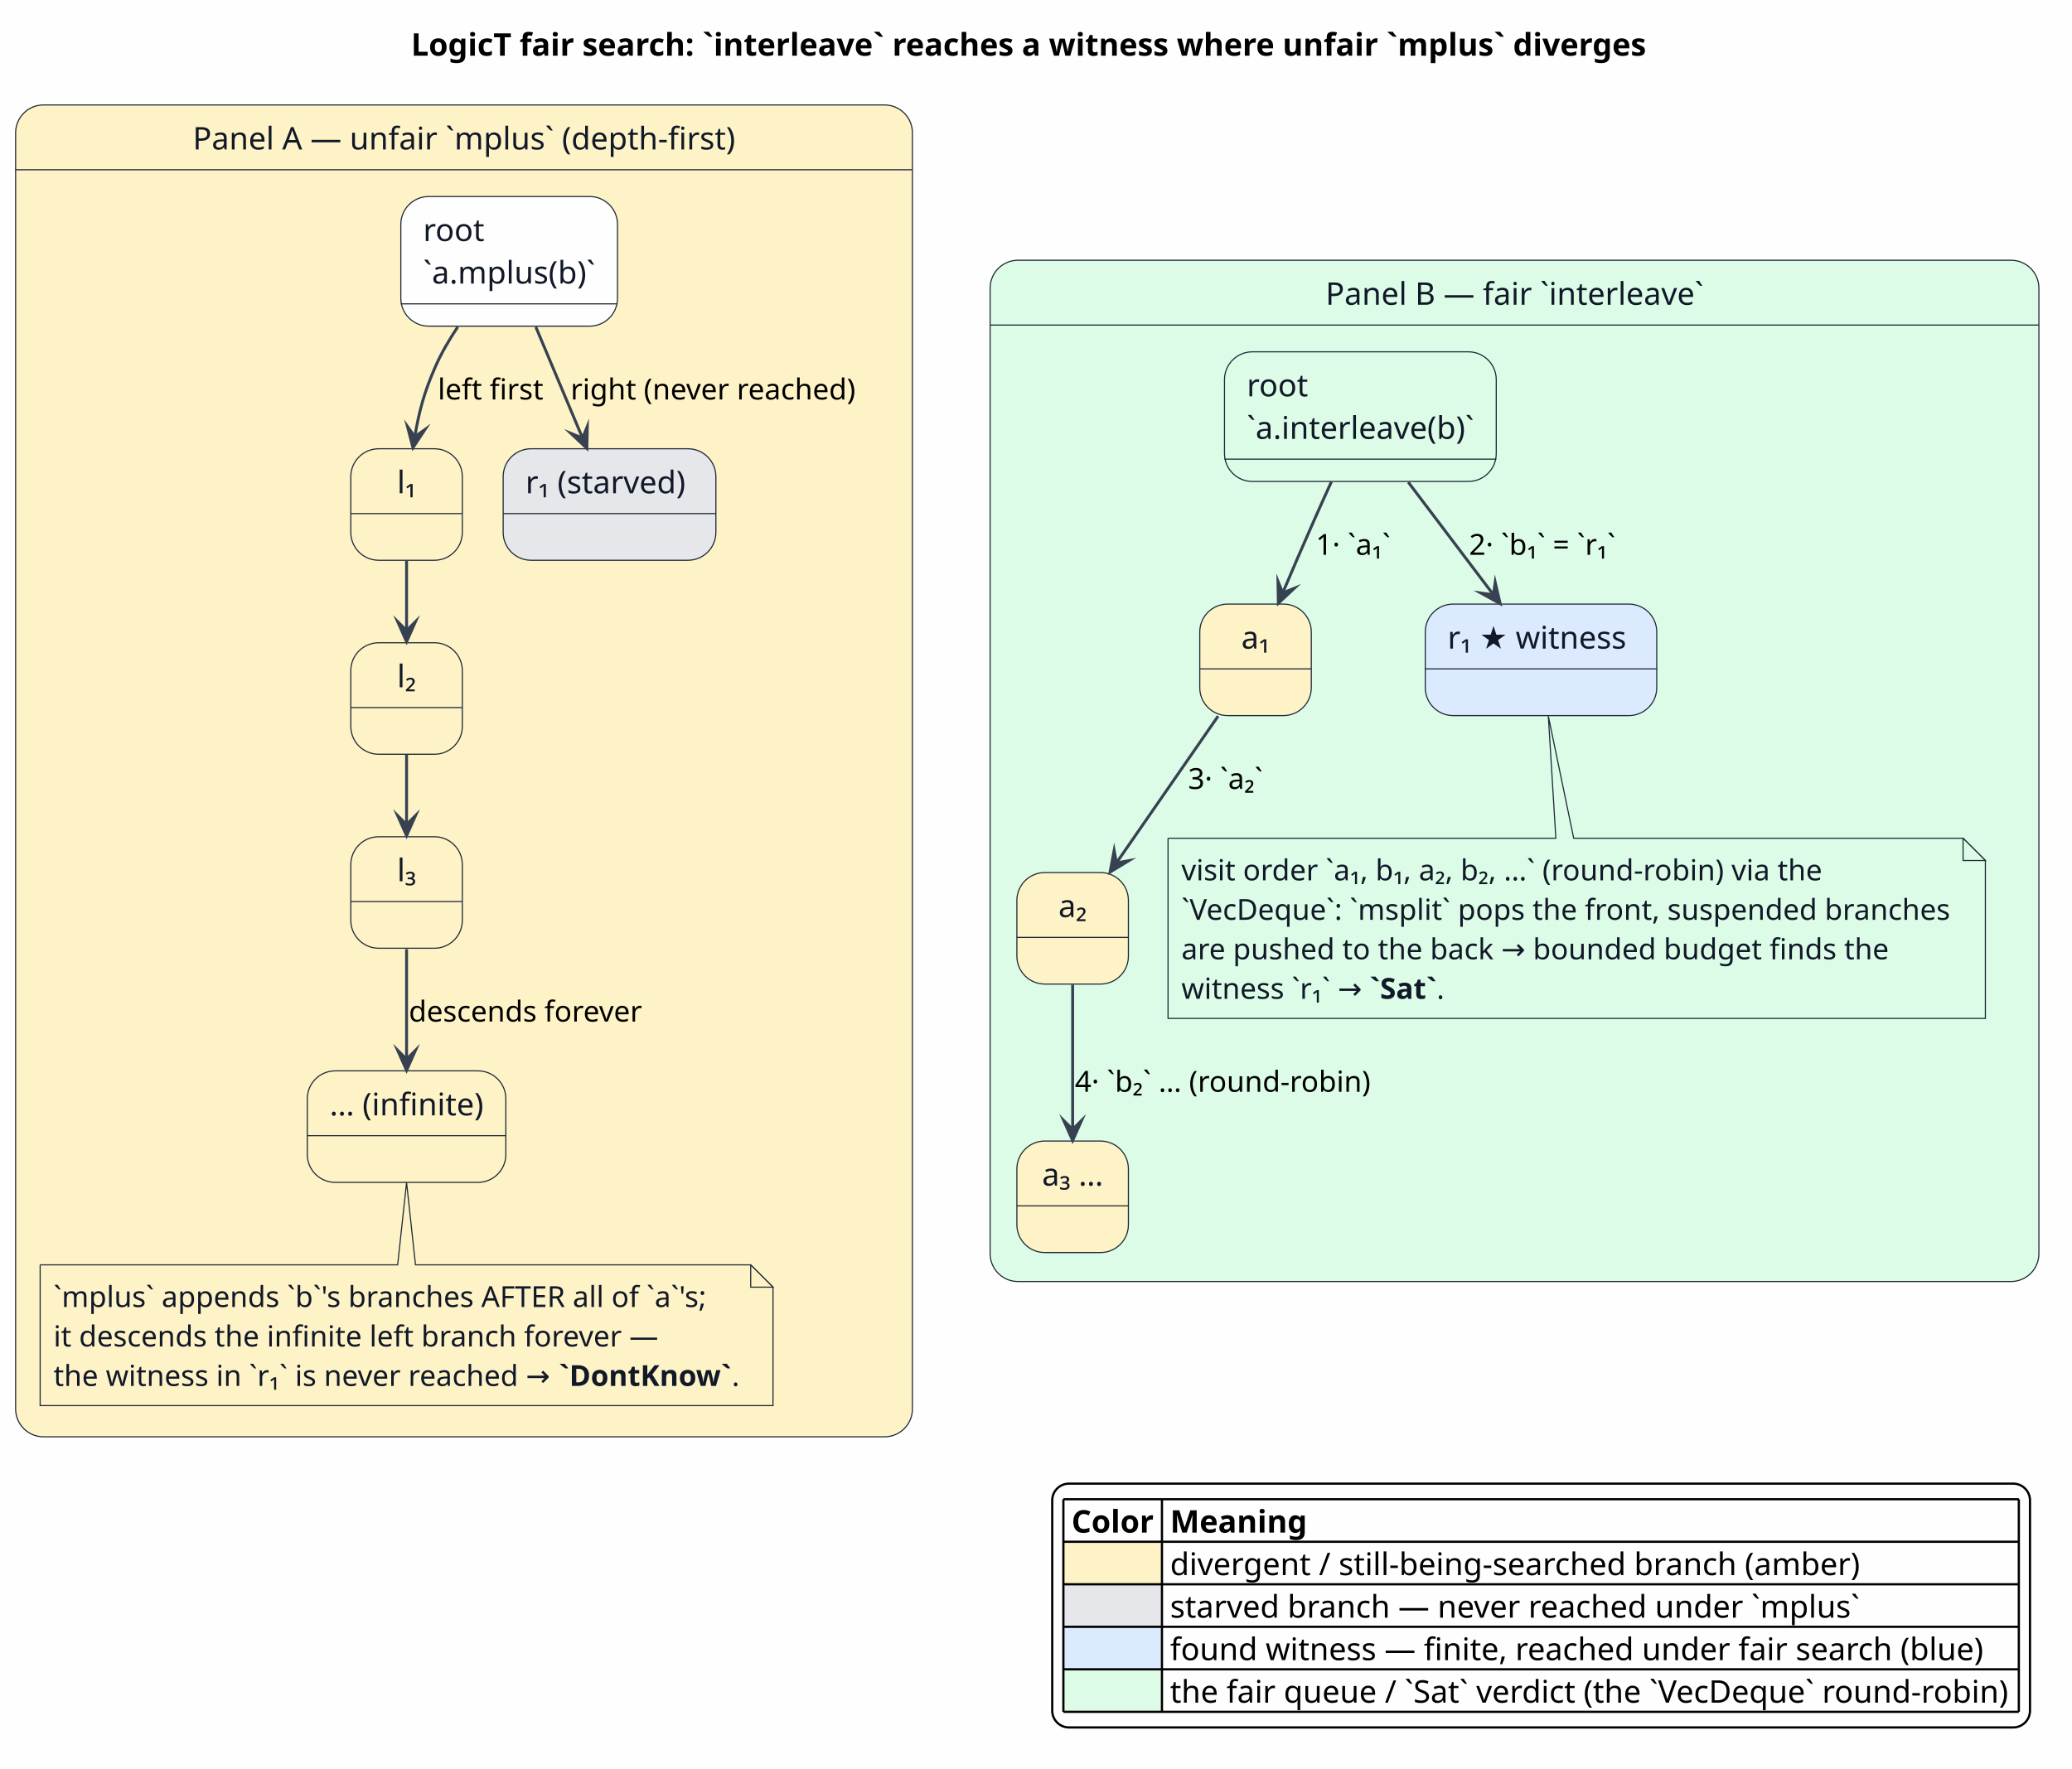
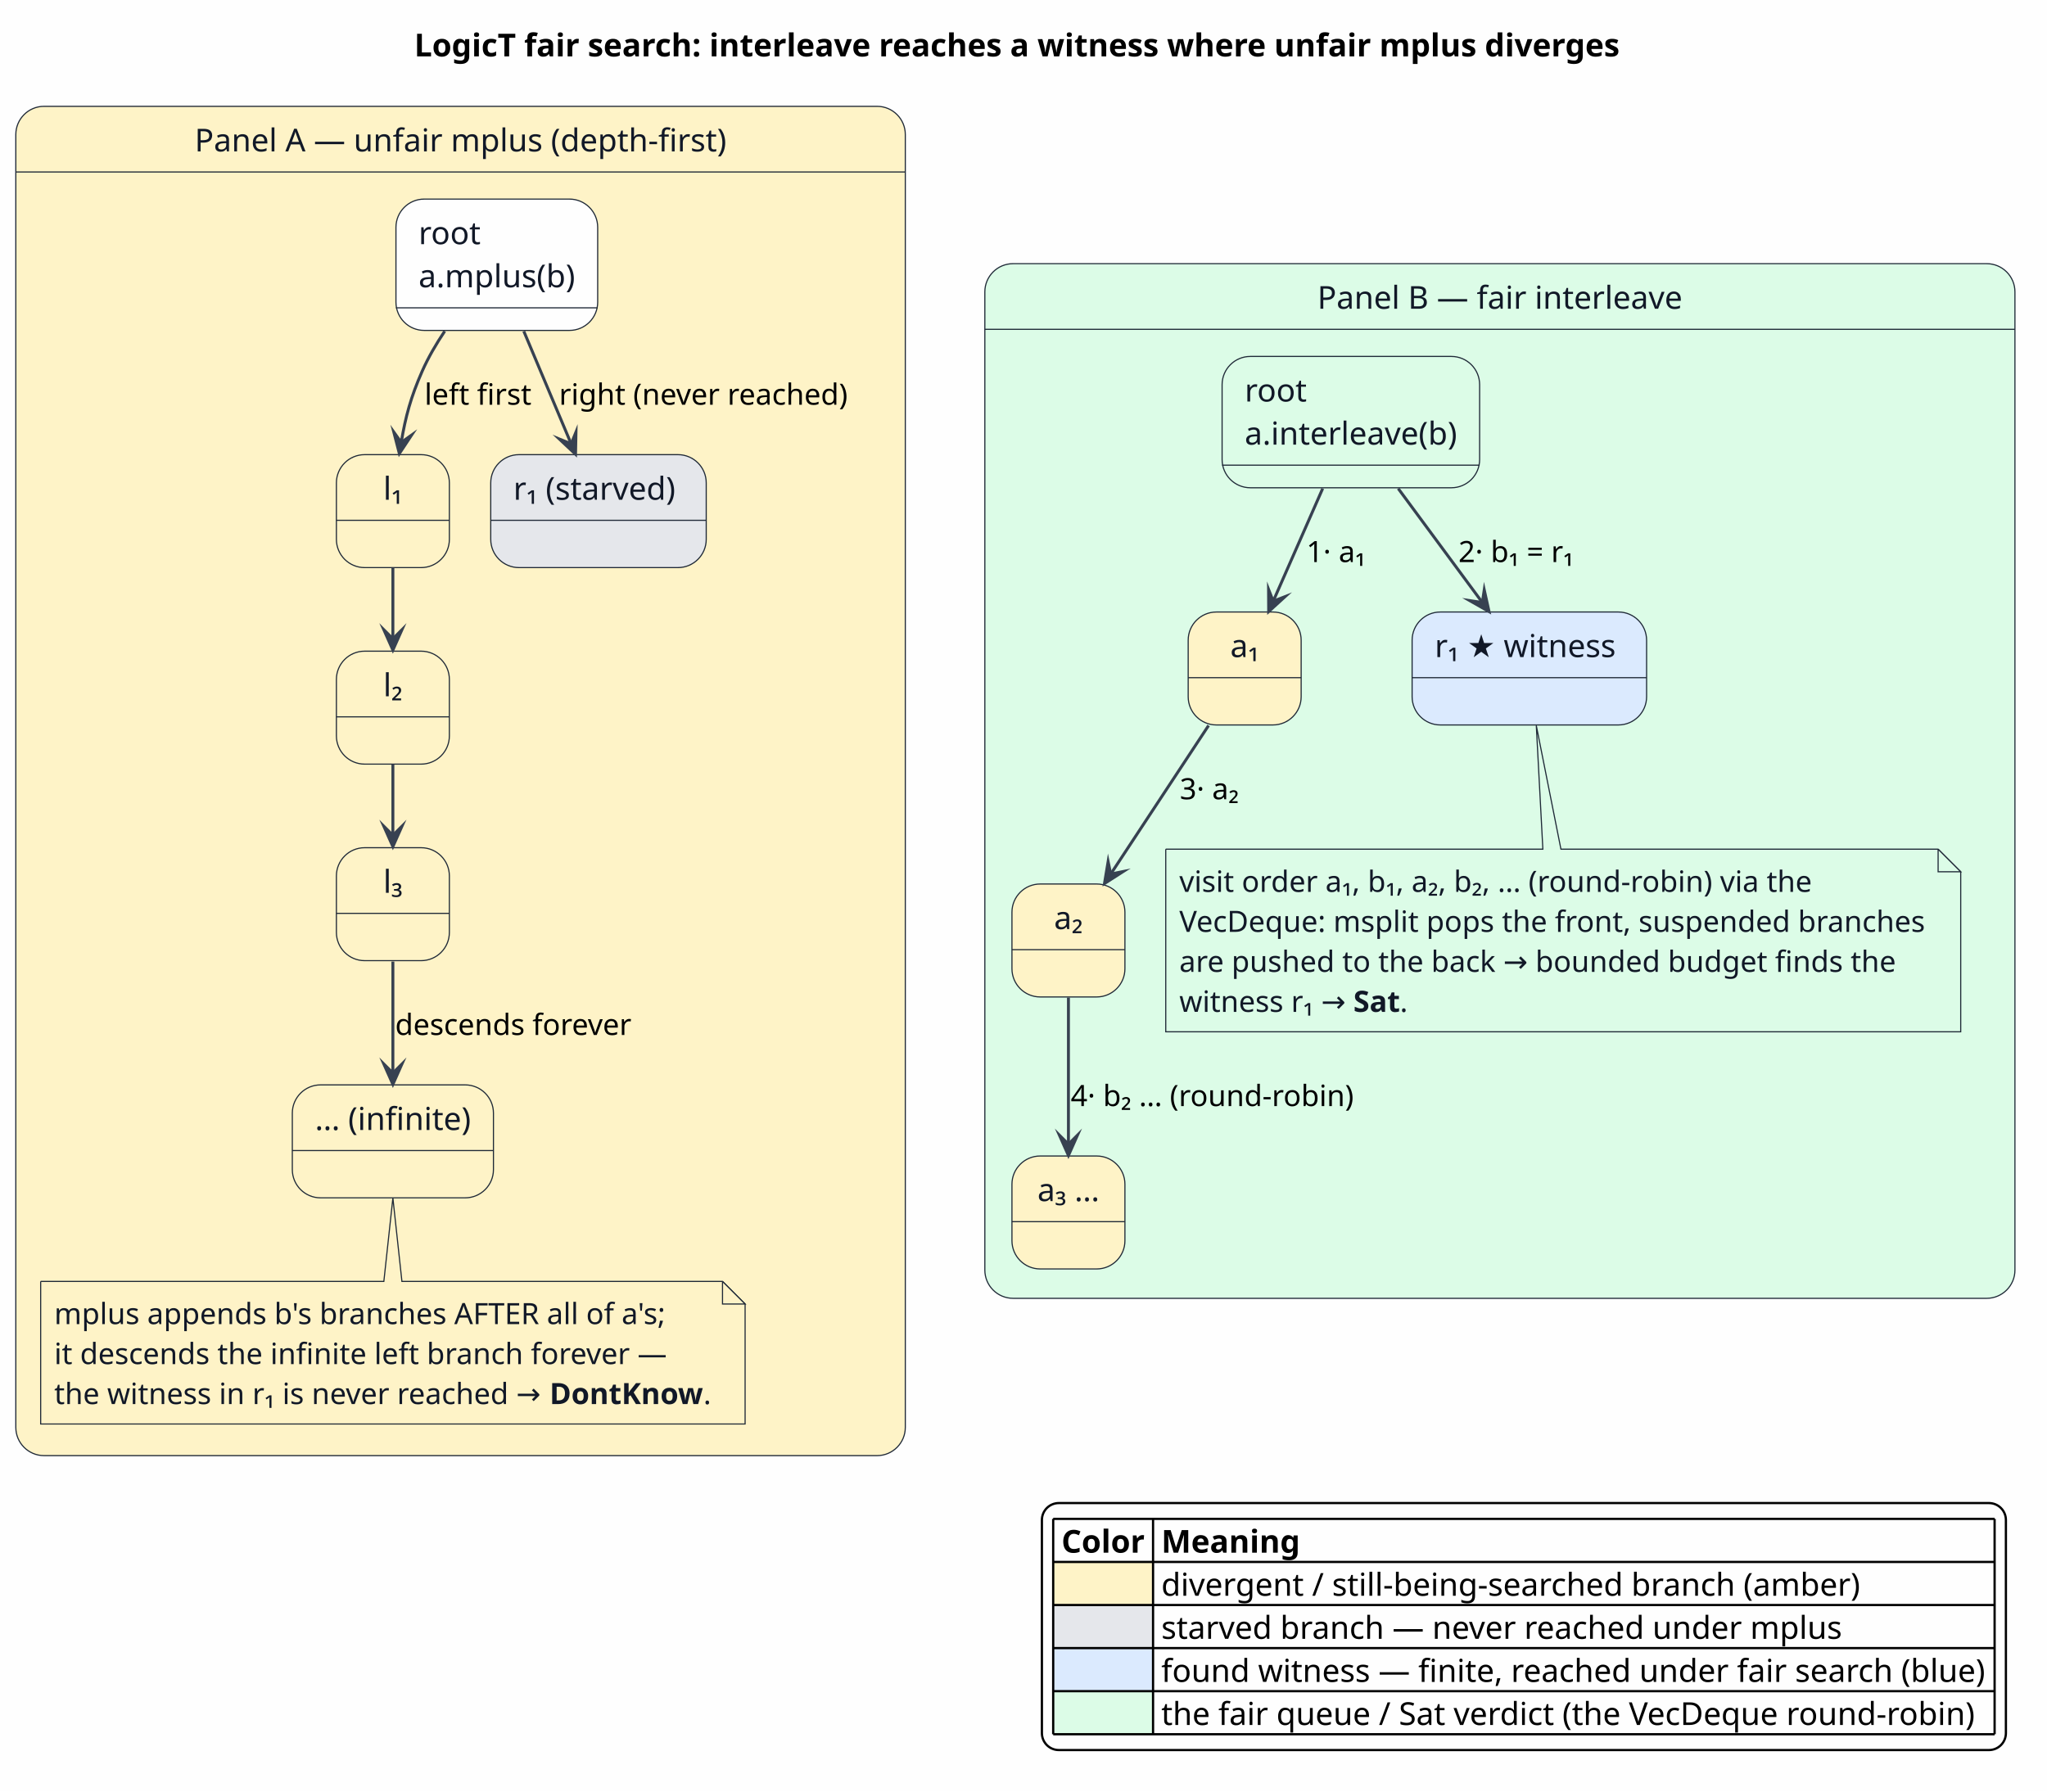
- <svg xmlns="http://www.w3.org/2000/svg" contentStyleType="text/css" data-diagram-type="STATE" height="793px" preserveAspectRatio="none" style="width:929px;height:793px;background:#FEFEFE;" version="1.1" viewBox="0 0 929 793" width="929px" zoomAndPan="magnify">
+ <svg xmlns="http://www.w3.org/2000/svg" contentStyleType="text/css" data-diagram-type="STATE" height="793px" preserveAspectRatio="none" style="width:906px;height:793px;background:#FEFEFE;" version="1.1" viewBox="0 0 906 793" width="906px" zoomAndPan="magnify">
  <defs />
  <g>
-     <rect fill="#FEFEFE" height="793" style="stroke:none;stroke-width:1;" width="929" x="0" y="0" />
+     <rect fill="#FEFEFE" height="793" style="stroke:none;stroke-width:1;" width="906" x="0" y="0" />
    <g class="title" data-source-line="15">
-       <text fill="#000000" font-family="sans-serif" font-size="14" font-weight="700" lengthAdjust="spacing" textLength="553.572" x="184.295" y="24.966">LogicT fair search: `interleave` reaches a witness where unfair `mplus` diverges</text>
+       <text fill="#000000" font-family="sans-serif" font-size="14" font-weight="700" lengthAdjust="spacing" textLength="533.132" x="183.339" y="24.966">LogicT fair search: interleave reaches a witness where unfair mplus diverges</text>
    </g>
    <g class="entity" data-qualified-name="A" data-source-line="20" id="ent0001">
-       <path d="M19.5,47.068 L396.591,47.068 A12.5,12.5 0 0 1 409.091,59.568 L409.091,76.136 L7,76.136 L7,59.568 A12.5,12.5 0 0 1 19.5,47.068" fill="#FEF3C7" />
-       <path d="M7,76.136 L409.091,76.136 L409.091,631.884 A12.5,12.5 0 0 1 396.591,644.384 L19.5,644.384 A12.5,12.5 0 0 1 7,631.884 L7,76.136" fill="#FEF3C7" />
-       <rect fill="none" height="597.316" rx="12.5" ry="12.5" style="stroke:#1F2937;stroke-width:0.5;" width="402.091" x="7" y="47.068" />
-       <line style="stroke:#1F2937;stroke-width:0.5;" x1="7" x2="409.091" y1="76.136" y2="76.136" />
-       <text fill="#111827" font-family="sans-serif" font-size="14" lengthAdjust="spacing" textLength="243.235" x="86.428" y="67.034">Panel A — unfair `mplus` (depth-first)</text>
+       <path d="M19.5,47.068 L388.191,47.068 A12.5,12.5 0 0 1 400.691,59.568 L400.691,76.136 L7,76.136 L7,59.568 A12.5,12.5 0 0 1 19.5,47.068" fill="#FEF3C7" />
+       <path d="M7,76.136 L400.691,76.136 L400.691,631.884 A12.5,12.5 0 0 1 388.191,644.384 L19.5,644.384 A12.5,12.5 0 0 1 7,631.884 L7,76.136" fill="#FEF3C7" />
+       <rect fill="none" height="597.316" rx="12.5" ry="12.5" style="stroke:#1F2937;stroke-width:0.5;" width="393.691" x="7" y="47.068" />
+       <line style="stroke:#1F2937;stroke-width:0.5;" x1="7" x2="400.691" y1="76.136" y2="76.136" />
+       <text fill="#111827" font-family="sans-serif" font-size="14" lengthAdjust="spacing" textLength="235.367" x="86.162" y="67.034">Panel A — unfair mplus (depth-first)</text>
      <g class="entity" data-qualified-name="A.A_root" data-source-line="21" id="ent0002">
-         <rect fill="#FEFEFE" height="58.136" rx="12.5" ry="12.5" style="stroke:#1F2937;stroke-width:0.5;" width="97.154" x="179.71" y="88.136" />
-         <line style="stroke:#1F2937;stroke-width:0.5;" x1="179.71" x2="276.864" y1="136.272" y2="136.272" />
-         <text fill="#111827" font-family="sans-serif" font-size="14" lengthAdjust="spacing" textLength="27.776" x="189.71" y="108.102">root</text>
-         <text fill="#111827" font-family="sans-serif" font-size="14" lengthAdjust="spacing" textLength="77.154" x="189.71" y="127.17">`a.mplus(b)`</text>
+         <rect fill="#FEFEFE" height="58.136" rx="12.5" ry="12.5" style="stroke:#1F2937;stroke-width:0.5;" width="89.286" x="175.25" y="88.136" />
+         <line style="stroke:#1F2937;stroke-width:0.5;" x1="175.25" x2="264.536" y1="136.272" y2="136.272" />
+         <text fill="#111827" font-family="sans-serif" font-size="14" lengthAdjust="spacing" textLength="27.776" x="185.25" y="108.102">root</text>
+         <text fill="#111827" font-family="sans-serif" font-size="14" lengthAdjust="spacing" textLength="69.286" x="185.25" y="127.17">a.mplus(b)</text>
      </g>
      <g class="entity" data-qualified-name="A.A_l1" data-source-line="23" id="ent0003">
-         <rect fill="#FEF3C7" height="50" rx="12.5" ry="12.5" style="stroke:#1F2937;stroke-width:0.5;" width="50" x="157.29" y="201.266" />
-         <line style="stroke:#1F2937;stroke-width:0.5;" x1="157.29" x2="207.29" y1="230.334" y2="230.334" />
-         <text fill="#111827" font-family="sans-serif" font-size="14" lengthAdjust="spacing" textLength="8.512" x="178.034" y="221.232">l₁</text>
+         <rect fill="#FEF3C7" height="50" rx="12.5" ry="12.5" style="stroke:#1F2937;stroke-width:0.5;" width="50" x="148.89" y="201.266" />
+         <line style="stroke:#1F2937;stroke-width:0.5;" x1="148.89" x2="198.89" y1="230.334" y2="230.334" />
+         <text fill="#111827" font-family="sans-serif" font-size="14" lengthAdjust="spacing" textLength="8.512" x="169.634" y="221.232">l₁</text>
      </g>
      <g class="entity" data-qualified-name="A.A_l2" data-source-line="24" id="ent0004">
-         <rect fill="#FEF3C7" height="50" rx="12.5" ry="12.5" style="stroke:#1F2937;stroke-width:0.5;" width="50" x="157.29" y="288.266" />
-         <line style="stroke:#1F2937;stroke-width:0.5;" x1="157.29" x2="207.29" y1="317.334" y2="317.334" />
-         <text fill="#111827" font-family="sans-serif" font-size="14" lengthAdjust="spacing" textLength="8.512" x="178.034" y="308.232">l₂</text>
+         <rect fill="#FEF3C7" height="50" rx="12.5" ry="12.5" style="stroke:#1F2937;stroke-width:0.5;" width="50" x="148.89" y="288.266" />
+         <line style="stroke:#1F2937;stroke-width:0.5;" x1="148.89" x2="198.89" y1="317.334" y2="317.334" />
+         <text fill="#111827" font-family="sans-serif" font-size="14" lengthAdjust="spacing" textLength="8.512" x="169.634" y="308.232">l₂</text>
      </g>
      <g class="entity" data-qualified-name="A.A_l3" data-source-line="25" id="ent0005">
-         <rect fill="#FEF3C7" height="50" rx="12.5" ry="12.5" style="stroke:#1F2937;stroke-width:0.5;" width="50" x="157.29" y="375.266" />
-         <line style="stroke:#1F2937;stroke-width:0.5;" x1="157.29" x2="207.29" y1="404.334" y2="404.334" />
-         <text fill="#111827" font-family="sans-serif" font-size="14" lengthAdjust="spacing" textLength="8.512" x="178.034" y="395.232">l₃</text>
+         <rect fill="#FEF3C7" height="50" rx="12.5" ry="12.5" style="stroke:#1F2937;stroke-width:0.5;" width="50" x="148.89" y="375.266" />
+         <line style="stroke:#1F2937;stroke-width:0.5;" x1="148.89" x2="198.89" y1="404.334" y2="404.334" />
+         <text fill="#111827" font-family="sans-serif" font-size="14" lengthAdjust="spacing" textLength="8.512" x="169.634" y="395.232">l₃</text>
      </g>
      <g class="entity" data-qualified-name="A.A_linf" data-source-line="26" id="ent0006">
-         <rect fill="#FEF3C7" height="50" rx="12.5" ry="12.5" style="stroke:#1F2937;stroke-width:0.5;" width="89.02" x="137.78" y="480.266" />
-         <line style="stroke:#1F2937;stroke-width:0.5;" x1="137.78" x2="226.8" y1="509.334" y2="509.334" />
-         <text fill="#111827" font-family="sans-serif" font-size="14" lengthAdjust="spacing" textLength="69.02" x="147.78" y="500.232">… (infinite)</text>
+         <rect fill="#FEF3C7" height="50" rx="12.5" ry="12.5" style="stroke:#1F2937;stroke-width:0.5;" width="89.02" x="129.38" y="480.266" />
+         <line style="stroke:#1F2937;stroke-width:0.5;" x1="129.38" x2="218.4" y1="509.334" y2="509.334" />
+         <text fill="#111827" font-family="sans-serif" font-size="14" lengthAdjust="spacing" textLength="69.02" x="139.38" y="500.232">… (infinite)</text>
      </g>
      <g class="entity" data-qualified-name="A.A_r1" data-source-line="28" id="ent0007">
-         <rect fill="#E5E7EB" height="50" rx="12.5" ry="12.5" style="stroke:#1F2937;stroke-width:0.5;" width="95.376" x="225.6" y="201.266" />
-         <line style="stroke:#1F2937;stroke-width:0.5;" x1="225.6" x2="320.976" y1="230.334" y2="230.334" />
-         <text fill="#111827" font-family="sans-serif" font-size="14" lengthAdjust="spacing" textLength="75.376" x="235.6" y="221.232">r₁  (starved)</text>
+         <rect fill="#E5E7EB" height="50" rx="12.5" ry="12.5" style="stroke:#1F2937;stroke-width:0.5;" width="95.376" x="217.2" y="201.266" />
+         <line style="stroke:#1F2937;stroke-width:0.5;" x1="217.2" x2="312.576" y1="230.334" y2="230.334" />
+         <text fill="#111827" font-family="sans-serif" font-size="14" lengthAdjust="spacing" textLength="75.376" x="227.2" y="221.232">r₁  (starved)</text>
      </g>
      <g class="entity" data-qualified-name="A.GMN24" data-source-line="37" id="ent0025">
-         <path d="M18,567.266 L18,630.384 A0,0 0 0 0 18,630.384 L346.579,630.384 A0,0 0 0 0 346.579,630.384 L346.579,577.266 L336.579,567.266 L186.29,567.266 L182.29,530.326 L178.29,567.266 L18,567.266 A0,0 0 0 0 18,567.266" fill="#FEF3C7" style="stroke:#1F2937;stroke-width:0.5;" />
-         <path d="M336.579,567.266 L336.579,577.266 L346.579,577.266 L336.579,567.266" fill="#FEF3C7" style="stroke:#1F2937;stroke-width:0.5;" />
-         <text fill="#111827" font-family="sans-serif" font-size="13" lengthAdjust="spacing" textLength="293.748" x="24" y="586.163">`mplus` appends `b`'s branches AFTER all of `a`'s;</text>
+         <path d="M18,567.266 L18,630.384 A0,0 0 0 0 18,630.384 L329.783,630.384 A0,0 0 0 0 329.783,630.384 L329.783,577.266 L319.783,567.266 L177.89,567.266 L173.89,530.326 L169.89,567.266 L18,567.266 A0,0 0 0 0 18,567.266" fill="#FEF3C7" style="stroke:#1F2937;stroke-width:0.5;" />
+         <path d="M319.783,567.266 L319.783,577.266 L329.783,577.266 L319.783,567.266" fill="#FEF3C7" style="stroke:#1F2937;stroke-width:0.5;" />
+         <text fill="#111827" font-family="sans-serif" font-size="13" lengthAdjust="spacing" textLength="271.83" x="24" y="586.163">mplus appends b's branches AFTER all of a's;</text>
        <text fill="#111827" font-family="sans-serif" font-size="13" lengthAdjust="spacing" textLength="271.934" x="24" y="603.869">it descends the infinite left branch forever —</text>
-         <text fill="#111827" font-family="sans-serif" font-size="13" lengthAdjust="spacing" textLength="223.157" x="24" y="621.575">the witness in `r₁` is never reached →</text>
-         <text fill="#111827" font-family="sans-serif" font-size="13" font-weight="700" lengthAdjust="spacing" textLength="77.558" x="250.537" y="621.575">`DontKnow`</text>
-         <text fill="#111827" font-family="sans-serif" font-size="13" lengthAdjust="spacing" textLength="3.484" x="328.095" y="621.575">.</text>
+         <text fill="#111827" font-family="sans-serif" font-size="13" lengthAdjust="spacing" textLength="215.851" x="24" y="621.575">the witness in r₁ is never reached →</text>
+         <text fill="#111827" font-family="sans-serif" font-size="13" font-weight="700" lengthAdjust="spacing" textLength="68.068" x="243.231" y="621.575">DontKnow</text>
+         <text fill="#111827" font-family="sans-serif" font-size="13" lengthAdjust="spacing" textLength="3.484" x="311.299" y="621.575">.</text>
      </g>
      <g class="link" data-entity-1="ent0002" data-entity-2="ent0003" data-link-type="dependency" data-source-line="30" id="lnk14">
-         <path d="M205.24,146.596 C201.48,152.206 197.95,158.236 195.29,164.266 C190.22,175.756 187.898,184.425 185.978,195.865" fill="none" id="A_root-to-A_l1" style="stroke:#374151;stroke-width:1.3;" />
-         <polygon fill="#374151" points="185.15,200.796,190.584,192.582,185.978,195.865,182.695,191.258,185.15,200.796" style="stroke:#374151;stroke-width:1.3;stroke-linejoin:miter;stroke-miterlimit:10;" />
-         <text fill="#000000" font-family="sans-serif" font-size="13" lengthAdjust="spacing" textLength="47.346" x="196.29" y="179.163">left first</text>
+         <path d="M196.84,146.596 C193.08,152.206 189.55,158.236 186.89,164.266 C181.82,175.756 179.498,184.425 177.578,195.865" fill="none" id="A_root-to-A_l1" style="stroke:#374151;stroke-width:1.3;" />
+         <polygon fill="#374151" points="176.75,200.796,182.185,192.582,177.578,195.865,174.295,191.258,176.75,200.796" style="stroke:#374151;stroke-width:1.3;stroke-linejoin:miter;stroke-miterlimit:10;" />
+         <text fill="#000000" font-family="sans-serif" font-size="13" lengthAdjust="spacing" textLength="47.346" x="187.89" y="179.163">left first</text>
      </g>
      <g class="link" data-entity-1="ent0003" data-entity-2="ent0004" data-link-type="dependency" data-source-line="31" id="lnk15">
-         <path d="M182.29,251.396 C182.29,262.786 182.29,271.346 182.29,282.786" fill="none" id="A_l1-to-A_l2" style="stroke:#374151;stroke-width:1.3;" />
-         <polygon fill="#374151" points="182.29,287.786,186.29,278.786,182.29,282.786,178.29,278.786,182.29,287.786" style="stroke:#374151;stroke-width:1.3;stroke-linejoin:miter;stroke-miterlimit:10;" />
+         <path d="M173.89,251.396 C173.89,262.786 173.89,271.346 173.89,282.786" fill="none" id="A_l1-to-A_l2" style="stroke:#374151;stroke-width:1.3;" />
+         <polygon fill="#374151" points="173.89,287.786,177.89,278.786,173.89,282.786,169.89,278.786,173.89,287.786" style="stroke:#374151;stroke-width:1.3;stroke-linejoin:miter;stroke-miterlimit:10;" />
      </g>
      <g class="link" data-entity-1="ent0004" data-entity-2="ent0005" data-link-type="dependency" data-source-line="32" id="lnk16">
-         <path d="M182.29,338.396 C182.29,349.786 182.29,358.346 182.29,369.786" fill="none" id="A_l2-to-A_l3" style="stroke:#374151;stroke-width:1.3;" />
-         <polygon fill="#374151" points="182.29,374.786,186.29,365.786,182.29,369.786,178.29,365.786,182.29,374.786" style="stroke:#374151;stroke-width:1.3;stroke-linejoin:miter;stroke-miterlimit:10;" />
+         <path d="M173.89,338.396 C173.89,349.786 173.89,358.346 173.89,369.786" fill="none" id="A_l2-to-A_l3" style="stroke:#374151;stroke-width:1.3;" />
+         <polygon fill="#374151" points="173.89,374.786,177.89,365.786,173.89,369.786,169.89,365.786,173.89,374.786" style="stroke:#374151;stroke-width:1.3;stroke-linejoin:miter;stroke-miterlimit:10;" />
      </g>
      <g class="link" data-entity-1="ent0005" data-entity-2="ent0006" data-link-type="dependency" data-source-line="33" id="lnk17">
-         <path d="M182.29,425.676 C182.29,442.096 182.29,458.656 182.29,475.036" fill="none" id="A_l3-to-A_linf" style="stroke:#374151;stroke-width:1.3;" />
-         <polygon fill="#374151" points="182.29,480.036,186.29,471.036,182.29,475.036,178.29,471.036,182.29,480.036" style="stroke:#374151;stroke-width:1.3;stroke-linejoin:miter;stroke-miterlimit:10;" />
-         <text fill="#000000" font-family="sans-serif" font-size="13" lengthAdjust="spacing" textLength="105.105" x="183.29" y="458.163">descends forever</text>
+         <path d="M173.89,425.676 C173.89,442.096 173.89,458.656 173.89,475.036" fill="none" id="A_l3-to-A_linf" style="stroke:#374151;stroke-width:1.3;" />
+         <polygon fill="#374151" points="173.89,480.036,177.89,471.036,173.89,475.036,169.89,471.036,173.89,480.036" style="stroke:#374151;stroke-width:1.3;stroke-linejoin:miter;stroke-miterlimit:10;" />
+         <text fill="#000000" font-family="sans-serif" font-size="13" lengthAdjust="spacing" textLength="105.105" x="174.89" y="458.163">descends forever</text>
      </g>
      <g class="link" data-entity-1="ent0002" data-entity-2="ent0007" data-link-type="dependency" data-source-line="34" id="lnk18">
-         <path d="M240.23,146.616 C247.36,163.586 254.392,180.307 261.192,196.477" fill="none" id="A_root-to-A_r1" style="stroke:#374151;stroke-width:1.3;" />
-         <polygon fill="#374151" points="263.13,201.086,263.328,191.239,261.192,196.477,255.954,194.34,263.13,201.086" style="stroke:#374151;stroke-width:1.3;stroke-linejoin:miter;stroke-miterlimit:10;" />
-         <text fill="#000000" font-family="sans-serif" font-size="13" lengthAdjust="spacing" textLength="128.271" x="255.82" y="179.163">right (never reached)</text>
+         <path d="M231.83,146.616 C238.97,163.586 245.992,180.307 252.792,196.477" fill="none" id="A_root-to-A_r1" style="stroke:#374151;stroke-width:1.3;" />
+         <polygon fill="#374151" points="254.73,201.086,254.928,191.239,252.792,196.477,247.554,194.34,254.73,201.086" style="stroke:#374151;stroke-width:1.3;stroke-linejoin:miter;stroke-miterlimit:10;" />
+         <text fill="#000000" font-family="sans-serif" font-size="13" lengthAdjust="spacing" textLength="128.271" x="247.42" y="179.163">right (never reached)</text>
      </g>
    </g>
    <g class="entity" data-qualified-name="B" data-source-line="46" id="ent0008">
-       <path d="M456.43,116.718 L901.662,116.718 A12.5,12.5 0 0 1 914.162,129.218 L914.162,145.786 L443.93,145.786 L443.93,129.218 A12.5,12.5 0 0 1 456.43,116.718" fill="#DCFCE7" />
-       <path d="M443.93,145.786 L914.162,145.786 L914.162,562.246 A12.5,12.5 0 0 1 901.662,574.746 L456.43,574.746 A12.5,12.5 0 0 1 443.93,562.246 L443.93,145.786" fill="#DCFCE7" />
-       <rect fill="none" height="458.028" rx="12.5" ry="12.5" style="stroke:#1F2937;stroke-width:0.5;" width="470.232" x="443.93" y="116.718" />
-       <line style="stroke:#1F2937;stroke-width:0.5;" x1="443.93" x2="914.162" y1="145.786" y2="145.786" />
-       <text fill="#111827" font-family="sans-serif" font-size="14" lengthAdjust="spacing" textLength="169.441" x="594.326" y="136.684">Panel B — fair `interleave`</text>
+       <path d="M448.39,116.718 L879.31,116.718 A12.5,12.5 0 0 1 891.81,129.218 L891.81,145.786 L435.89,145.786 L435.89,129.218 A12.5,12.5 0 0 1 448.39,116.718" fill="#DCFCE7" />
+       <path d="M435.89,145.786 L891.81,145.786 L891.81,562.246 A12.5,12.5 0 0 1 879.31,574.746 L448.39,574.746 A12.5,12.5 0 0 1 435.89,562.246 L435.89,145.786" fill="#DCFCE7" />
+       <rect fill="none" height="458.028" rx="12.5" ry="12.5" style="stroke:#1F2937;stroke-width:0.5;" width="455.92" x="435.89" y="116.718" />
+       <line style="stroke:#1F2937;stroke-width:0.5;" x1="435.89" x2="891.81" y1="145.786" y2="145.786" />
+       <text fill="#111827" font-family="sans-serif" font-size="14" lengthAdjust="spacing" textLength="161.573" x="583.063" y="136.684">Panel B — fair interleave</text>
      <g class="entity" data-qualified-name="B.B_root" data-source-line="47" id="ent0009">
-         <rect fill="#DCFCE7" height="58.136" rx="12.5" ry="12.5" style="stroke:#1F2937;stroke-width:0.5;" width="121.85" x="549.01" y="157.786" />
-         <line style="stroke:#1F2937;stroke-width:0.5;" x1="549.01" x2="670.86" y1="205.922" y2="205.922" />
-         <text fill="#111827" font-family="sans-serif" font-size="14" lengthAdjust="spacing" textLength="27.776" x="559.01" y="177.752">root</text>
-         <text fill="#111827" font-family="sans-serif" font-size="14" lengthAdjust="spacing" textLength="101.85" x="559.01" y="196.82">`a.interleave(b)`</text>
+         <rect fill="#DCFCE7" height="58.136" rx="12.5" ry="12.5" style="stroke:#1F2937;stroke-width:0.5;" width="113.982" x="540.9" y="157.786" />
+         <line style="stroke:#1F2937;stroke-width:0.5;" x1="540.9" x2="654.882" y1="205.922" y2="205.922" />
+         <text fill="#111827" font-family="sans-serif" font-size="14" lengthAdjust="spacing" textLength="27.776" x="550.9" y="177.752">root</text>
+         <text fill="#111827" font-family="sans-serif" font-size="14" lengthAdjust="spacing" textLength="93.982" x="550.9" y="196.82">a.interleave(b)</text>
      </g>
      <g class="entity" data-qualified-name="B.B_a1" data-source-line="49" id="ent0010">
-         <rect fill="#FEF3C7" height="50" rx="12.5" ry="12.5" style="stroke:#1F2937;stroke-width:0.5;" width="50" x="537.93" y="270.926" />
-         <line style="stroke:#1F2937;stroke-width:0.5;" x1="537.93" x2="587.93" y1="299.994" y2="299.994" />
-         <text fill="#111827" font-family="sans-serif" font-size="14" lengthAdjust="spacing" textLength="12.754" x="556.553" y="290.892">a₁</text>
+         <rect fill="#FEF3C7" height="50" rx="12.5" ry="12.5" style="stroke:#1F2937;stroke-width:0.5;" width="50" x="525.89" y="270.926" />
+         <line style="stroke:#1F2937;stroke-width:0.5;" x1="525.89" x2="575.89" y1="299.994" y2="299.994" />
+         <text fill="#111827" font-family="sans-serif" font-size="14" lengthAdjust="spacing" textLength="12.754" x="544.513" y="290.892">a₁</text>
      </g>
      <g class="entity" data-qualified-name="B.B_a2" data-source-line="50" id="ent0011">
-         <rect fill="#FEF3C7" height="50" rx="12.5" ry="12.5" style="stroke:#1F2937;stroke-width:0.5;" width="50" x="455.93" y="391.336" />
-         <line style="stroke:#1F2937;stroke-width:0.5;" x1="455.93" x2="505.93" y1="420.404" y2="420.404" />
-         <text fill="#111827" font-family="sans-serif" font-size="14" lengthAdjust="spacing" textLength="12.754" x="474.553" y="411.302">a₂</text>
+         <rect fill="#FEF3C7" height="50" rx="12.5" ry="12.5" style="stroke:#1F2937;stroke-width:0.5;" width="50" x="447.89" y="391.336" />
+         <line style="stroke:#1F2937;stroke-width:0.5;" x1="447.89" x2="497.89" y1="420.404" y2="420.404" />
+         <text fill="#111827" font-family="sans-serif" font-size="14" lengthAdjust="spacing" textLength="12.754" x="466.513" y="411.302">a₂</text>
      </g>
      <g class="entity" data-qualified-name="B.B_a3" data-source-line="51" id="ent0012">
-         <rect fill="#FEF3C7" height="50" rx="12.5" ry="12.5" style="stroke:#1F2937;stroke-width:0.5;" width="50" x="455.93" y="511.746" />
-         <line style="stroke:#1F2937;stroke-width:0.5;" x1="455.93" x2="505.93" y1="540.814" y2="540.814" />
-         <text fill="#111827" font-family="sans-serif" font-size="14" lengthAdjust="spacing" textLength="27.468" x="467.196" y="531.712">a₃ …</text>
+         <rect fill="#FEF3C7" height="50" rx="12.5" ry="12.5" style="stroke:#1F2937;stroke-width:0.5;" width="50" x="447.89" y="511.746" />
+         <line style="stroke:#1F2937;stroke-width:0.5;" x1="447.89" x2="497.89" y1="540.814" y2="540.814" />
+         <text fill="#111827" font-family="sans-serif" font-size="14" lengthAdjust="spacing" textLength="27.468" x="459.156" y="531.712">a₃ …</text>
      </g>
      <g class="entity" data-qualified-name="B.B_r1" data-source-line="53" id="ent0013">
-         <rect fill="#DBEAFE" height="50" rx="12.5" ry="12.5" style="stroke:#1F2937;stroke-width:0.5;" width="103.782" x="639.04" y="270.926" />
-         <line style="stroke:#1F2937;stroke-width:0.5;" x1="639.04" x2="742.822" y1="299.994" y2="299.994" />
-         <text fill="#111827" font-family="sans-serif" font-size="14" lengthAdjust="spacing" textLength="83.782" x="649.04" y="290.892">r₁  ★ witness</text>
+         <rect fill="#DBEAFE" height="50" rx="12.5" ry="12.5" style="stroke:#1F2937;stroke-width:0.5;" width="103.782" x="625" y="270.926" />
+         <line style="stroke:#1F2937;stroke-width:0.5;" x1="625" x2="728.783" y1="299.994" y2="299.994" />
+         <text fill="#111827" font-family="sans-serif" font-size="14" lengthAdjust="spacing" textLength="83.782" x="635" y="290.892">r₁  ★ witness</text>
      </g>
      <g class="entity" data-qualified-name="B.GMN27" data-source-line="61" id="ent0028">
-         <path d="M523.7,375.926 L523.7,456.75 A0,0 0 0 0 523.7,456.75 L890.162,456.75 A0,0 0 0 0 890.162,456.75 L890.162,385.926 L880.162,375.926 L705.58,375.926 L694.21,321.166 L697.58,375.926 L523.7,375.926 A0,0 0 0 0 523.7,375.926" fill="#DCFCE7" style="stroke:#1F2937;stroke-width:0.5;" />
-         <path d="M880.162,375.926 L880.162,385.926 L890.162,385.926 L880.162,375.926" fill="#DCFCE7" style="stroke:#1F2937;stroke-width:0.5;" />
-         <text fill="#111827" font-family="sans-serif" font-size="13" lengthAdjust="spacing" textLength="288.093" x="529.7" y="394.823">visit order `a₁, b₁, a₂, b₂, …` (round-robin) via the</text>
-         <text fill="#111827" font-family="sans-serif" font-size="13" lengthAdjust="spacing" textLength="345.462" x="529.7" y="412.529">`VecDeque`: `msplit` pops the front, suspended branches</text>
-         <text fill="#111827" font-family="sans-serif" font-size="13" lengthAdjust="spacing" textLength="317.446" x="529.7" y="430.235">are pushed to the back → bounded budget finds the</text>
-         <text fill="#111827" font-family="sans-serif" font-size="13" lengthAdjust="spacing" textLength="80.963" x="529.7" y="447.941">witness `r₁` →</text>
-         <text fill="#111827" font-family="sans-serif" font-size="13" font-weight="700" lengthAdjust="spacing" textLength="30.082" x="614.043" y="447.941">`Sat`</text>
-         <text fill="#111827" font-family="sans-serif" font-size="13" lengthAdjust="spacing" textLength="3.484" x="644.125" y="447.941">.</text>
+         <path d="M515.96,375.926 L515.96,456.75 A0,0 0 0 0 515.96,456.75 L867.81,456.75 A0,0 0 0 0 867.81,456.75 L867.81,385.926 L857.81,375.926 L690.87,375.926 L679.96,321.166 L682.87,375.926 L515.96,375.926 A0,0 0 0 0 515.96,375.926" fill="#DCFCE7" style="stroke:#1F2937;stroke-width:0.5;" />
+         <path d="M857.81,375.926 L857.81,385.926 L867.81,385.926 L857.81,375.926" fill="#DCFCE7" style="stroke:#1F2937;stroke-width:0.5;" />
+         <text fill="#111827" font-family="sans-serif" font-size="13" lengthAdjust="spacing" textLength="280.787" x="521.96" y="394.823">visit order a₁, b₁, a₂, b₂, … (round-robin) via the</text>
+         <text fill="#111827" font-family="sans-serif" font-size="13" lengthAdjust="spacing" textLength="330.85" x="521.96" y="412.529">VecDeque: msplit pops the front, suspended branches</text>
+         <text fill="#111827" font-family="sans-serif" font-size="13" lengthAdjust="spacing" textLength="317.446" x="521.96" y="430.235">are pushed to the back → bounded budget finds the</text>
+         <text fill="#111827" font-family="sans-serif" font-size="13" lengthAdjust="spacing" textLength="73.657" x="521.96" y="447.941">witness r₁ →</text>
+         <text fill="#111827" font-family="sans-serif" font-size="13" font-weight="700" lengthAdjust="spacing" textLength="20.592" x="598.997" y="447.941">Sat</text>
+         <text fill="#111827" font-family="sans-serif" font-size="13" lengthAdjust="spacing" textLength="3.484" x="619.589" y="447.941">.</text>
      </g>
      <g class="link" data-entity-1="ent0009" data-entity-2="ent0010" data-link-type="dependency" data-source-line="55" id="lnk19">
-         <path d="M596.94,216.066 C594.26,221.956 591.48,228.136 588.93,233.926 C583.63,245.926 579.847,254.73 575.117,265.92" fill="none" id="B_root-to-B_a1" style="stroke:#374151;stroke-width:1.3;" />
-         <polygon fill="#374151" points="573.17,270.526,580.359,263.793,575.117,265.92,572.99,260.679,573.17,270.526" style="stroke:#374151;stroke-width:1.3;stroke-linejoin:miter;stroke-miterlimit:10;" />
-         <text fill="#000000" font-family="sans-serif" font-size="13" lengthAdjust="spacing" textLength="36.829" x="589.93" y="248.823">1·  `a₁`</text>
+         <path d="M585.42,216.266 C577.97,233.236 570.609,249.997 563.519,266.157" fill="none" id="B_root-to-B_a1" style="stroke:#374151;stroke-width:1.3;" />
+         <polygon fill="#374151" points="561.51,270.736,568.789,264.101,563.519,266.157,561.463,260.887,561.51,270.736" style="stroke:#374151;stroke-width:1.3;stroke-linejoin:miter;stroke-miterlimit:10;" />
+         <text fill="#000000" font-family="sans-serif" font-size="13" lengthAdjust="spacing" textLength="29.523" x="578.2" y="248.823">1·  a₁</text>
      </g>
      <g class="link" data-entity-1="ent0009" data-entity-2="ent0013" data-link-type="dependency" data-source-line="56" id="lnk20">
-         <path d="M631.42,216.266 C644.27,233.236 657.383,250.589 669.613,266.749" fill="none" id="B_root-to-B_r1" style="stroke:#374151;stroke-width:1.3;" />
-         <polygon fill="#374151" points="672.63,270.736,670.388,261.146,669.613,266.749,664.009,265.973,672.63,270.736" style="stroke:#374151;stroke-width:1.3;stroke-linejoin:miter;stroke-miterlimit:10;" />
-         <text fill="#000000" font-family="sans-serif" font-size="13" lengthAdjust="spacing" textLength="68.952" x="658.68" y="248.823">2·  `b₁` = `r₁`</text>
+         <path d="M618.85,216.266 C631.38,233.236 644.15,250.553 656.08,266.713" fill="none" id="B_root-to-B_r1" style="stroke:#374151;stroke-width:1.3;" />
+         <polygon fill="#374151" points="659.05,270.736,656.923,261.12,656.08,266.713,650.487,265.871,659.05,270.736" style="stroke:#374151;stroke-width:1.3;stroke-linejoin:miter;stroke-miterlimit:10;" />
+         <text fill="#000000" font-family="sans-serif" font-size="13" lengthAdjust="spacing" textLength="54.34" x="645.47" y="248.823">2·  b₁ = r₁</text>
      </g>
      <g class="link" data-entity-1="ent0010" data-entity-2="ent0011" data-link-type="dependency" data-source-line="57" id="lnk21">
-         <path d="M546.14,321.166 C531.99,341.606 514.687,366.585 500.546,387.005" fill="none" id="B_a1-to-B_a2" style="stroke:#374151;stroke-width:1.3;" />
-         <polygon fill="#374151" points="497.7,391.116,506.112,385.994,500.546,387.005,499.535,381.44,497.7,391.116" style="stroke:#374151;stroke-width:1.3;stroke-linejoin:miter;stroke-miterlimit:10;" />
-         <text fill="#000000" font-family="sans-serif" font-size="13" lengthAdjust="spacing" textLength="36.829" x="532.69" y="353.823">3·  `a₂`</text>
+         <path d="M534.92,321.166 C521.46,341.606 505.052,366.521 491.592,386.941" fill="none" id="B_a1-to-B_a2" style="stroke:#374151;stroke-width:1.3;" />
+         <polygon fill="#374151" points="488.84,391.116,497.133,385.803,491.592,386.941,490.453,381.4,488.84,391.116" style="stroke:#374151;stroke-width:1.3;stroke-linejoin:miter;stroke-miterlimit:10;" />
+         <text fill="#000000" font-family="sans-serif" font-size="13" lengthAdjust="spacing" textLength="29.523" x="522.17" y="353.823">3·  a₂</text>
      </g>
      <g class="link" data-entity-1="ent0011" data-entity-2="ent0012" data-link-type="dependency" data-source-line="58" id="lnk22">
-         <path d="M480.93,441.586 C480.93,462.016 480.93,486.106 480.93,506.526" fill="none" id="B_a2-to-B_a3" style="stroke:#374151;stroke-width:1.3;" />
-         <polygon fill="#374151" points="480.93,511.526,484.93,502.526,480.93,506.526,476.93,502.526,480.93,511.526" style="stroke:#374151;stroke-width:1.3;stroke-linejoin:miter;stroke-miterlimit:10;" />
-         <text fill="#000000" font-family="sans-serif" font-size="13" lengthAdjust="spacing" textLength="139.854" x="481.93" y="489.643">4·  `b₂` …  (round-robin)</text>
+         <path d="M472.89,441.586 C472.89,462.016 472.89,486.106 472.89,506.526" fill="none" id="B_a2-to-B_a3" style="stroke:#374151;stroke-width:1.3;" />
+         <polygon fill="#374151" points="472.89,511.526,476.89,502.526,472.89,506.526,468.89,502.526,472.89,511.526" style="stroke:#374151;stroke-width:1.3;stroke-linejoin:miter;stroke-miterlimit:10;" />
+         <text fill="#000000" font-family="sans-serif" font-size="13" lengthAdjust="spacing" textLength="132.548" x="473.89" y="489.643">4·  b₂ …  (round-robin)</text>
      </g>
    </g>
    <g class="legend" data-source-line="70">
-       <rect fill="none" height="109.34" rx="7.5" ry="7.5" style="stroke:#000000;stroke-width:1;" width="438.384" x="471.778" y="665.384" />
-       <text fill="#000000" font-family="sans-serif" font-size="14" font-weight="700" lengthAdjust="spacing" textLength="36.918" x="480.418" y="687.35">Color</text>
-       <text fill="#000000" font-family="sans-serif" font-size="14" font-weight="700" lengthAdjust="spacing" textLength="61.18" x="524.616" y="687.35">Meaning</text>
-       <rect fill="#FEF3C7" height="19.068" style="stroke:none;stroke-width:1;" width="44.198" x="476.778" y="691.452" />
-       <text fill="#000000" font-family="sans-serif" font-size="14" lengthAdjust="spacing" textLength="3.64" x="476.778" y="706.418"> </text>
-       <text fill="#000000" font-family="sans-serif" font-size="14" lengthAdjust="spacing" textLength="310.001" x="524.616" y="706.418">divergent / still-being-searched branch (amber)</text>
-       <rect fill="#E5E7EB" height="19.068" style="stroke:none;stroke-width:1;" width="44.198" x="476.778" y="710.52" />
-       <text fill="#000000" font-family="sans-serif" font-size="14" lengthAdjust="spacing" textLength="3.64" x="476.778" y="725.486"> </text>
-       <text fill="#000000" font-family="sans-serif" font-size="14" lengthAdjust="spacing" textLength="310.001" x="524.616" y="725.486">starved branch — never reached under `mplus`</text>
-       <rect fill="#DBEAFE" height="19.068" style="stroke:none;stroke-width:1;" width="44.198" x="476.778" y="729.588" />
-       <text fill="#000000" font-family="sans-serif" font-size="14" lengthAdjust="spacing" textLength="3.64" x="476.778" y="744.554"> </text>
-       <text fill="#000000" font-family="sans-serif" font-size="14" lengthAdjust="spacing" textLength="365.189" x="524.616" y="744.554">found witness — finite, reached under fair search (blue)</text>
-       <rect fill="#DCFCE7" height="19.068" style="stroke:none;stroke-width:1;" width="44.198" x="476.778" y="748.656" />
-       <text fill="#000000" font-family="sans-serif" font-size="14" lengthAdjust="spacing" textLength="3.64" x="476.778" y="763.621"> </text>
-       <text fill="#000000" font-family="sans-serif" font-size="14" lengthAdjust="spacing" textLength="376.907" x="524.616" y="763.621">the fair queue / `Sat` verdict (the `VecDeque` round-robin)</text>
-       <line style="stroke:#000000;stroke-width:1;" x1="476.778" x2="905.162" y1="672.384" y2="672.384" />
-       <line style="stroke:#000000;stroke-width:1;" x1="476.778" x2="905.162" y1="691.452" y2="691.452" />
-       <line style="stroke:#000000;stroke-width:1;" x1="476.778" x2="905.162" y1="710.52" y2="710.52" />
-       <line style="stroke:#000000;stroke-width:1;" x1="476.778" x2="905.162" y1="729.588" y2="729.588" />
-       <line style="stroke:#000000;stroke-width:1;" x1="476.778" x2="905.162" y1="748.656" y2="748.656" />
-       <line style="stroke:#000000;stroke-width:1;" x1="476.778" x2="905.162" y1="767.723" y2="767.723" />
-       <line style="stroke:#000000;stroke-width:1;" x1="476.778" x2="476.778" y1="672.384" y2="767.723" />
-       <line style="stroke:#000000;stroke-width:1;" x1="520.976" x2="520.976" y1="672.384" y2="767.723" />
-       <line style="stroke:#000000;stroke-width:1;" x1="905.162" x2="905.162" y1="672.384" y2="767.723" />
+       <rect fill="none" height="109.34" rx="7.5" ry="7.5" style="stroke:#000000;stroke-width:1;" width="426.666" x="461.144" y="665.384" />
+       <text fill="#000000" font-family="sans-serif" font-size="14" font-weight="700" lengthAdjust="spacing" textLength="36.918" x="469.784" y="687.35">Color</text>
+       <text fill="#000000" font-family="sans-serif" font-size="14" font-weight="700" lengthAdjust="spacing" textLength="61.18" x="513.982" y="687.35">Meaning</text>
+       <rect fill="#FEF3C7" height="19.068" style="stroke:none;stroke-width:1;" width="44.198" x="466.144" y="691.452" />
+       <text fill="#000000" font-family="sans-serif" font-size="14" lengthAdjust="spacing" textLength="3.64" x="466.144" y="706.418"> </text>
+       <text fill="#000000" font-family="sans-serif" font-size="14" lengthAdjust="spacing" textLength="310.001" x="513.982" y="706.418">divergent / still-being-searched branch (amber)</text>
+       <rect fill="#E5E7EB" height="19.068" style="stroke:none;stroke-width:1;" width="44.198" x="466.144" y="710.52" />
+       <text fill="#000000" font-family="sans-serif" font-size="14" lengthAdjust="spacing" textLength="3.64" x="466.144" y="725.486"> </text>
+       <text fill="#000000" font-family="sans-serif" font-size="14" lengthAdjust="spacing" textLength="302.133" x="513.982" y="725.486">starved branch — never reached under mplus</text>
+       <rect fill="#DBEAFE" height="19.068" style="stroke:none;stroke-width:1;" width="44.198" x="466.144" y="729.588" />
+       <text fill="#000000" font-family="sans-serif" font-size="14" lengthAdjust="spacing" textLength="3.64" x="466.144" y="744.554"> </text>
+       <text fill="#000000" font-family="sans-serif" font-size="14" lengthAdjust="spacing" textLength="365.189" x="513.982" y="744.554">found witness — finite, reached under fair search (blue)</text>
+       <rect fill="#DCFCE7" height="19.068" style="stroke:none;stroke-width:1;" width="44.198" x="466.144" y="748.656" />
+       <text fill="#000000" font-family="sans-serif" font-size="14" lengthAdjust="spacing" textLength="3.64" x="466.144" y="763.621"> </text>
+       <text fill="#000000" font-family="sans-serif" font-size="14" lengthAdjust="spacing" textLength="361.171" x="513.982" y="763.621">the fair queue / Sat verdict (the VecDeque round-robin)</text>
+       <line style="stroke:#000000;stroke-width:1;" x1="466.144" x2="882.81" y1="672.384" y2="672.384" />
+       <line style="stroke:#000000;stroke-width:1;" x1="466.144" x2="882.81" y1="691.452" y2="691.452" />
+       <line style="stroke:#000000;stroke-width:1;" x1="466.144" x2="882.81" y1="710.52" y2="710.52" />
+       <line style="stroke:#000000;stroke-width:1;" x1="466.144" x2="882.81" y1="729.588" y2="729.588" />
+       <line style="stroke:#000000;stroke-width:1;" x1="466.144" x2="882.81" y1="748.656" y2="748.656" />
+       <line style="stroke:#000000;stroke-width:1;" x1="466.144" x2="882.81" y1="767.723" y2="767.723" />
+       <line style="stroke:#000000;stroke-width:1;" x1="466.144" x2="466.144" y1="672.384" y2="767.723" />
+       <line style="stroke:#000000;stroke-width:1;" x1="510.342" x2="510.342" y1="672.384" y2="767.723" />
+       <line style="stroke:#000000;stroke-width:1;" x1="882.81" x2="882.81" y1="672.384" y2="767.723" />
    </g>
  </g>
</svg>
